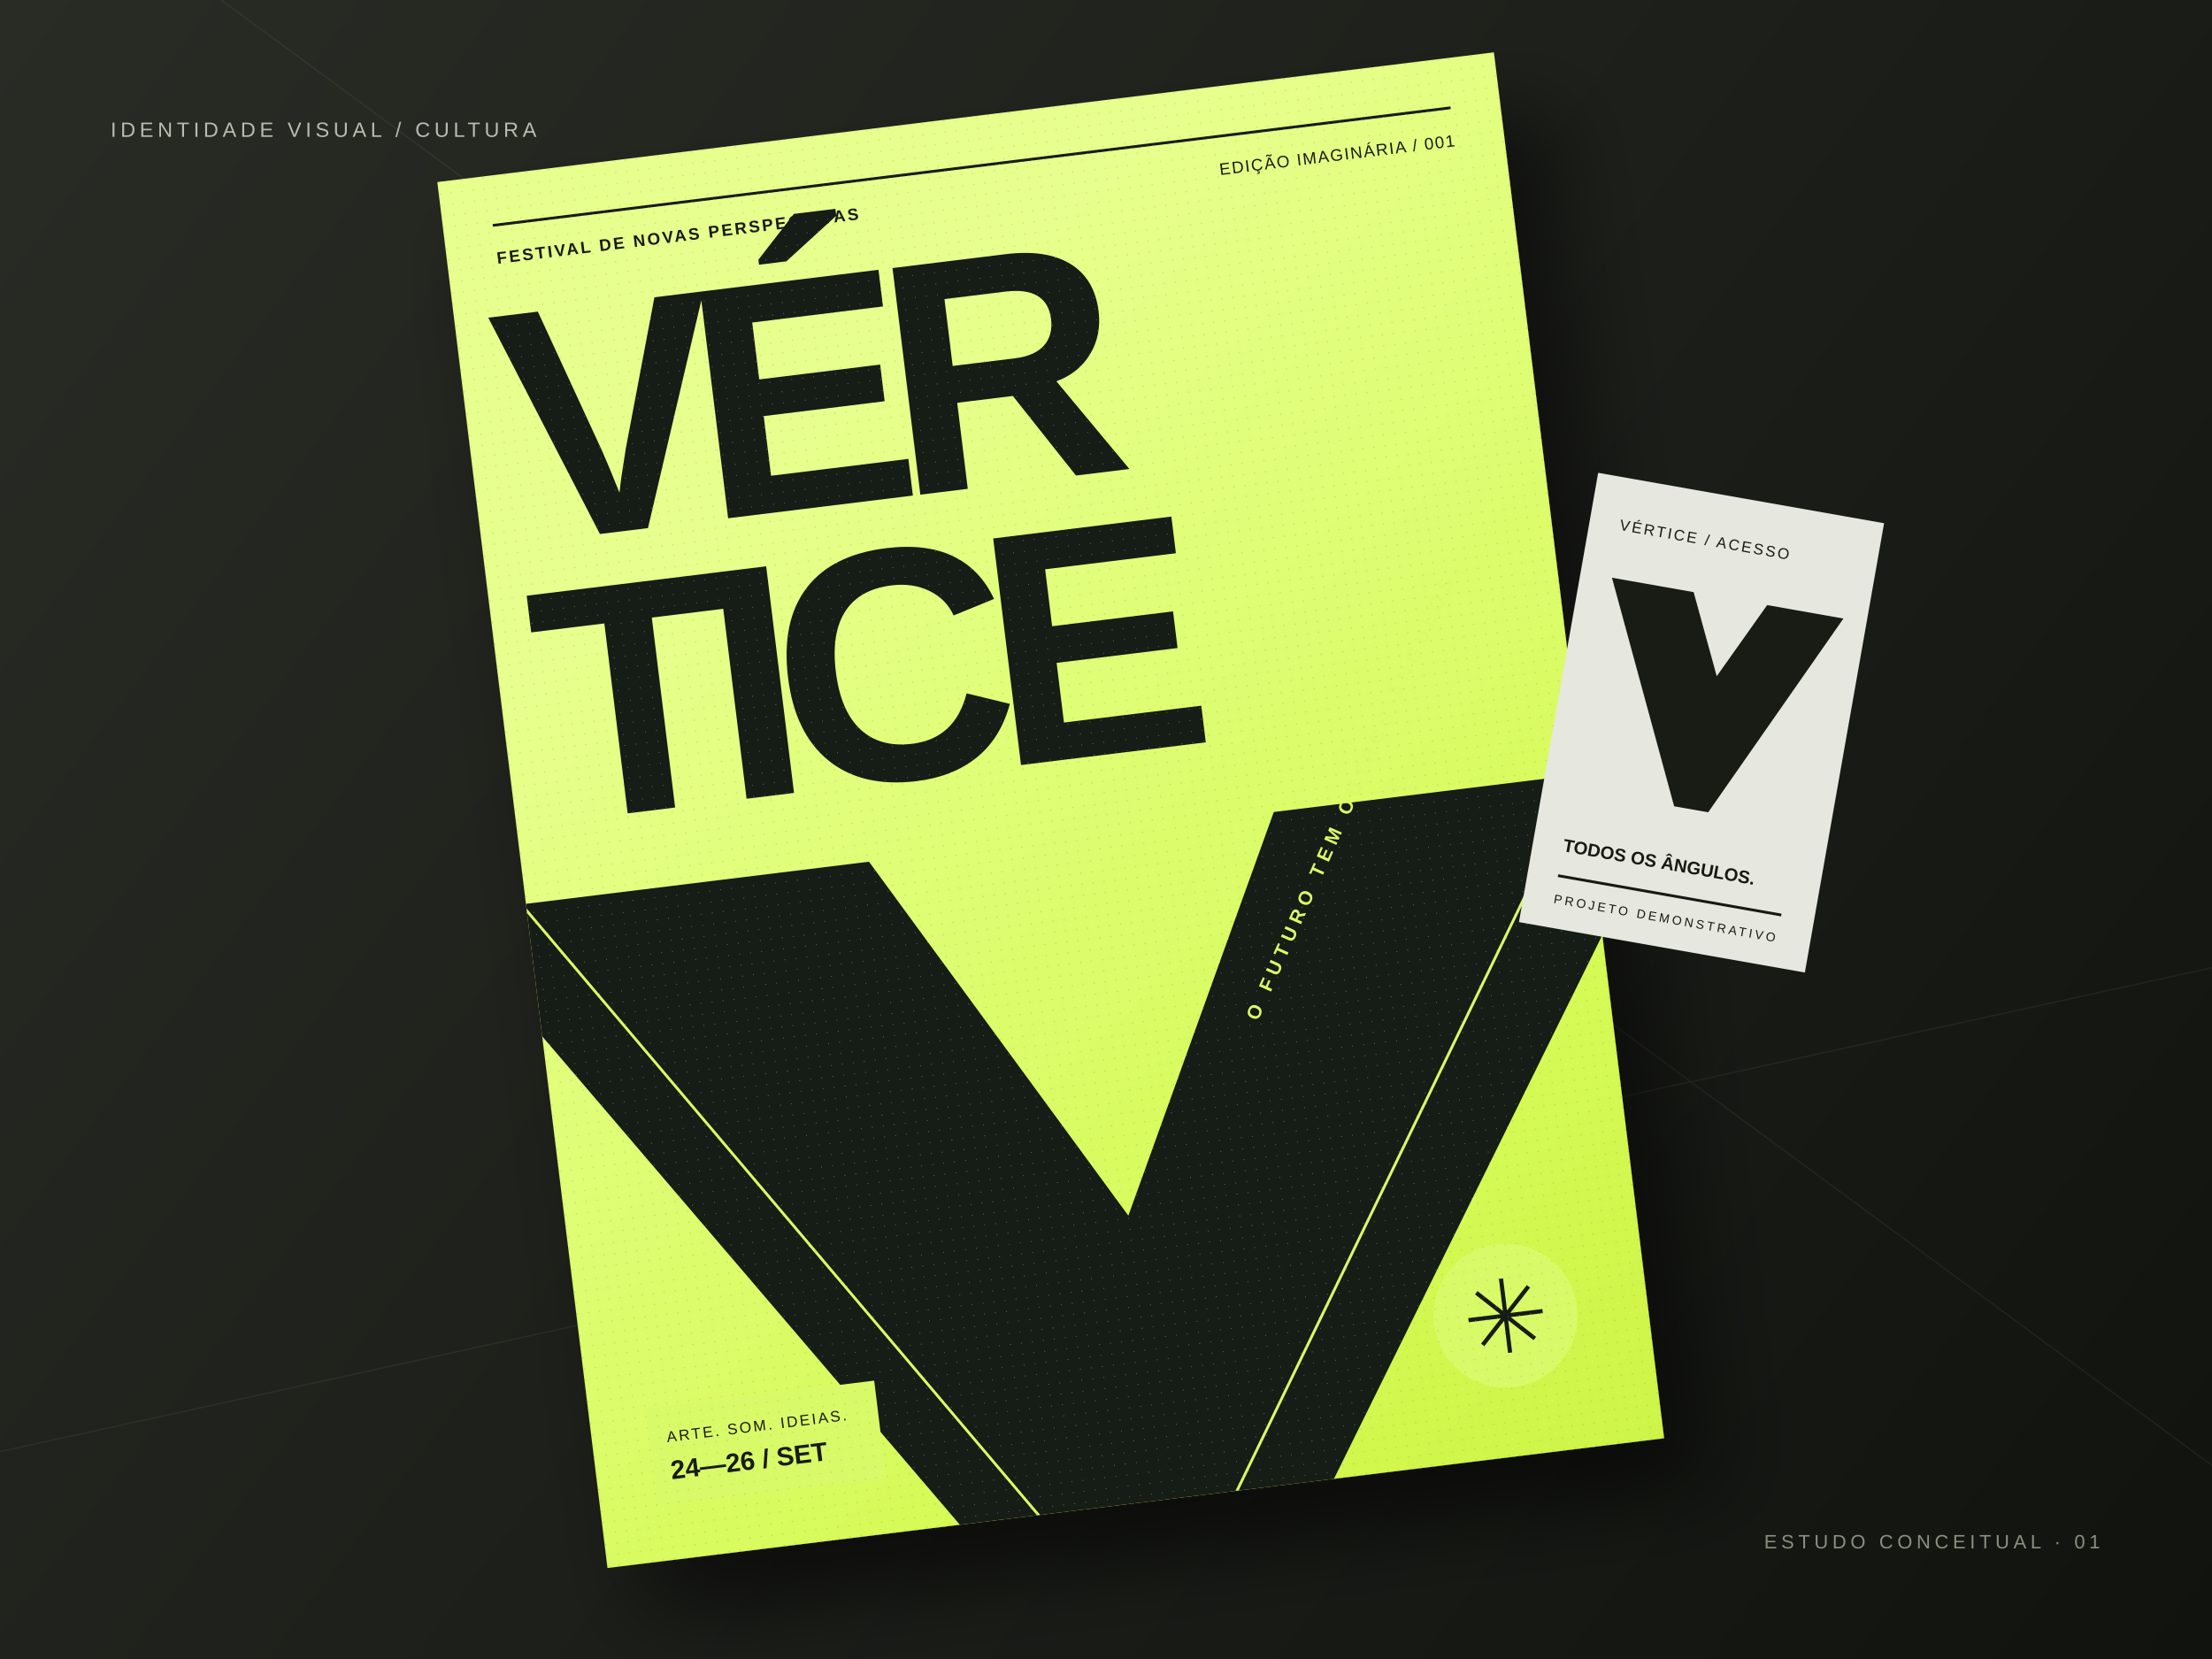
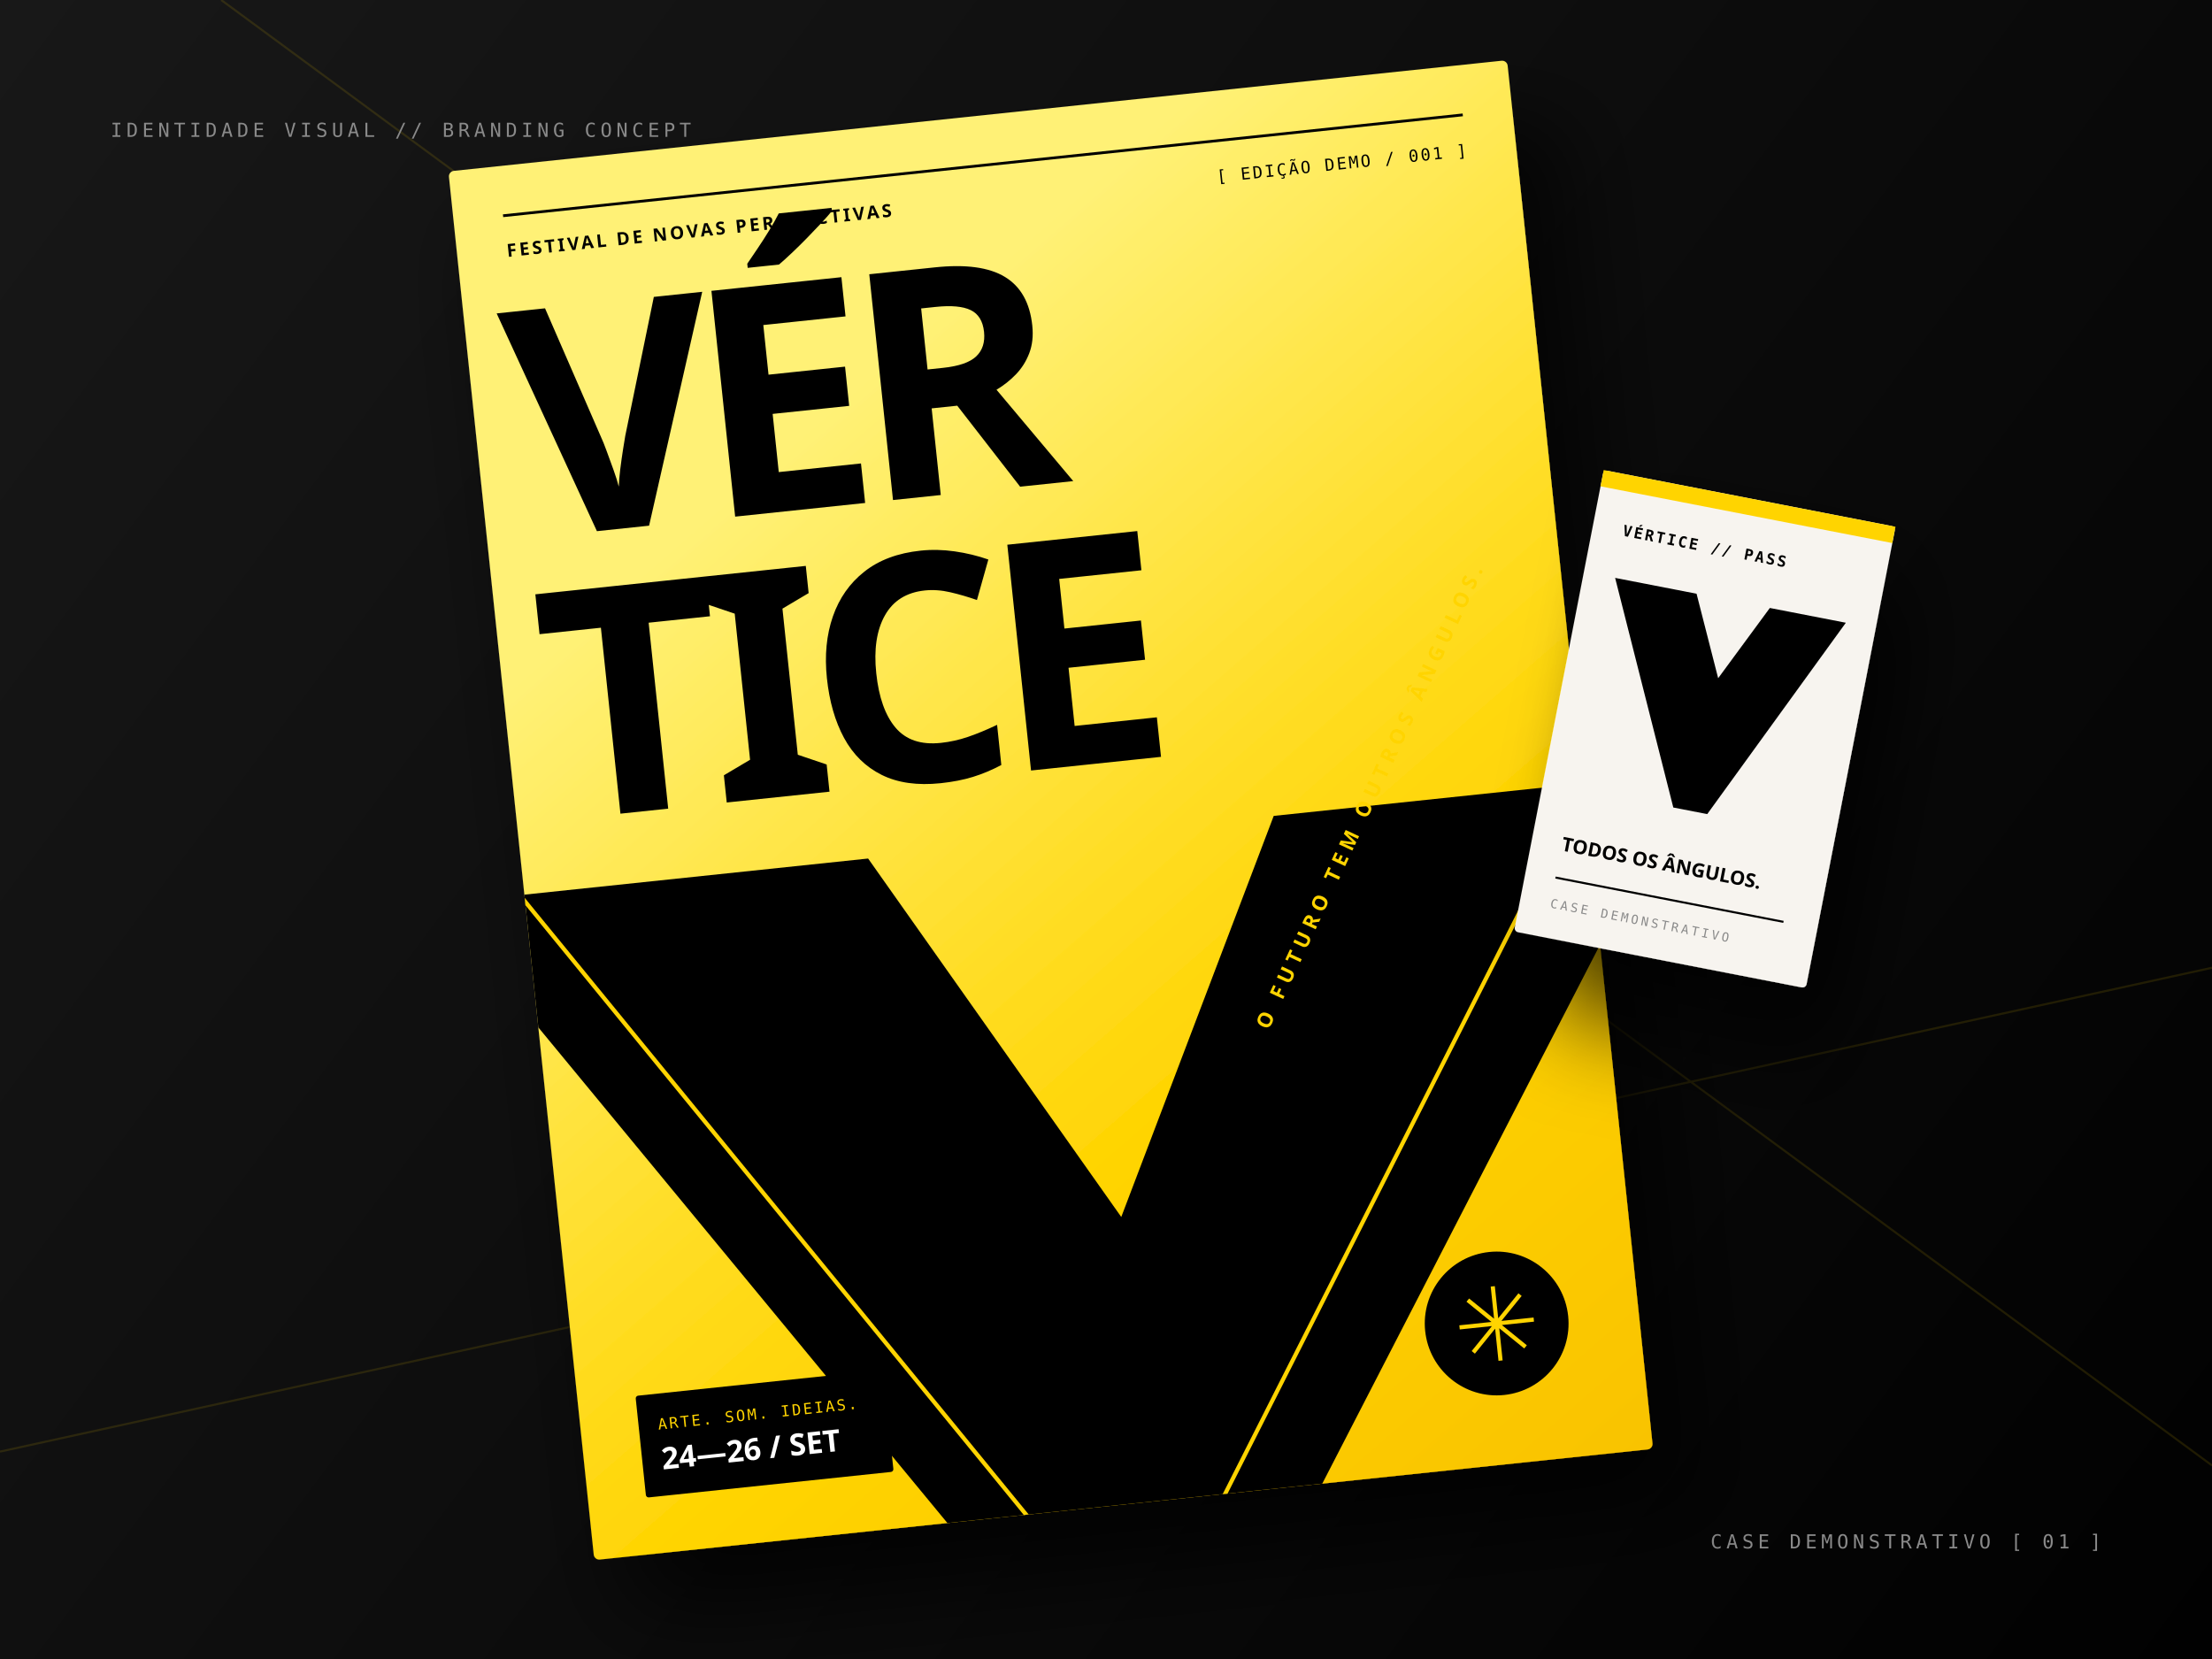
<svg xmlns="http://www.w3.org/2000/svg" width="1600" height="1200" viewBox="0 0 1600 1200" fill="none">
  <defs>
-     <linearGradient id="stage" x1="0" y1="0" x2="1600" y2="1200" gradientUnits="userSpaceOnUse">
-       <stop stop-color="#292b25" />
-       <stop offset="1" stop-color="#11130f" />
+     <linearGradient id="v-stage" x1="0" y1="0" x2="1600" y2="1200" gradientUnits="userSpaceOnUse">
+       <stop stop-color="#181818" />
+       <stop offset="1" stop-color="#010101" />
    </linearGradient>
-     <linearGradient id="paper" x1="400" y1="100" x2="1100" y2="1100" gradientUnits="userSpaceOnUse">
-       <stop stop-color="#e7ff8d" />
-       <stop offset=".55" stop-color="#d5fa55" />
-       <stop offset="1" stop-color="#c7ef3b" />
+     <linearGradient id="v-paper" x1="400" y1="100" x2="1100" y2="1100" gradientUnits="userSpaceOnUse">
+       <stop stop-color="#fff176" />
+       <stop offset=".45" stop-color="#ffd401" />
+       <stop offset="1" stop-color="#f5b802" />
    </linearGradient>
-     <filter id="shadow" x="-30%" y="-30%" width="180%" height="180%">
-       <feDropShadow dx="30" dy="42" stdDeviation="30" flood-opacity=".5" />
+     <filter id="v-shadow" x="-30%" y="-30%" width="180%" height="180%">
+       <feDropShadow dx="28" dy="45" stdDeviation="32" flood-color="#000000" flood-opacity=".75" />
    </filter>
-     <clipPath id="poster">
-       <rect width="770" height="1010" />
+     <clipPath id="v-poster">
+       <rect width="770" height="1010" rx="4" />
    </clipPath>
-     <pattern id="grain" width="8" height="8" patternUnits="userSpaceOnUse">
-       <circle cx="1" cy="1" r=".55" fill="#171b12" opacity=".12" />
-       <circle cx="5" cy="5" r=".4" fill="white" opacity=".3" />
-     </pattern>
  </defs>
-   <rect width="1600" height="1200" fill="url(#stage)" />
-   <path d="M0 1050L1600 700M160 0L1600 1060" stroke="#b7c693" stroke-opacity=".08" />
-   <text x="80" y="99" fill="#b9bcaf" font-family="Arial,sans-serif" font-size="15" letter-spacing="3">IDENTIDADE VISUAL / CULTURA</text>
-   <text x="1519" y="1120" text-anchor="end" fill="#8b8f80" font-family="Arial,sans-serif" font-size="14" letter-spacing="3">ESTUDO CONCEITUAL · 01</text>
-   <g transform="translate(375 81) rotate(-7 385 505)" filter="url(#shadow)">
-     <rect width="770" height="1010" fill="url(#paper)" />
-     <g clip-path="url(#poster)">
-       <rect x="36" y="35" width="698" height="2" fill="#171a14" />
-       <text x="36" y="64" fill="#171a14" font-family="Arial,sans-serif" font-size="12" font-weight="700" letter-spacing="1.6">FESTIVAL DE NOVAS PERSPECTIVAS</text>
-       <text x="734" y="64" text-anchor="end" fill="#171a14" font-family="Arial,sans-serif" font-size="12" letter-spacing="1">EDIÇÃO IMAGINÁRIA / 001</text>
-       <text x="23" y="267" fill="#171a14" font-family="Arial Black,Arial,sans-serif" font-size="240" font-weight="900" letter-spacing="-20">VÉR</text>
-       <text x="25" y="470" fill="#171a14" font-family="Arial Black,Arial,sans-serif" font-size="240" font-weight="900" letter-spacing="-20">TICE</text>
-       <path d="M-64 526H250L405 803L545 526H847L454 1125H333Z" fill="#171a14" />
-       <path d="M-2 528L383 1115M770 528L391 1115" stroke="#d9fa67" stroke-width="2" />
-       <text transform="translate(515 675) rotate(-59)" fill="#d9fa67" font-family="Arial,sans-serif" font-size="14" font-weight="700" letter-spacing="4">O FUTURO TEM OUTROS ÂNGULOS.</text>
-       <g transform="translate(42 899)">
-         <rect width="166" height="71" fill="#d9fa67" />
-         <text x="12" y="26" fill="#171a14" font-family="Arial,sans-serif" font-size="11" letter-spacing="1.5">ARTE. SOM. IDEIAS.</text>
-         <text x="12" y="53" fill="#171a14" font-family="Arial,sans-serif" font-size="19" font-weight="700">24—26 / SET</text>
+   <rect width="1600" height="1200" fill="url(#v-stage)" />
+   <path d="M0 1050L1600 700M160 0L1600 1060" stroke="#ffd401" stroke-opacity=".12" stroke-width="1.5" />
+   <text x="80" y="99" fill="#8a8a8a" font-family="'Space Mono',monospace" font-size="14" letter-spacing="3">IDENTIDADE VISUAL // BRANDING CONCEPT</text>
+   <text x="1520" y="1120" text-anchor="end" fill="#8a8a8a" font-family="'Space Mono',monospace" font-size="14" letter-spacing="3">CASE DEMONSTRATIVO [ 01 ]</text>
+   <g transform="translate(375 81) rotate(-6 385 505)" filter="url(#v-shadow)">
+     <rect width="770" height="1010" rx="4" fill="url(#v-paper)" />
+     <g clip-path="url(#v-poster)">
+       <rect x="36" y="35" width="698" height="2" fill="#010101" />
+       <text x="36" y="66" fill="#010101" font-family="'Space Grotesk',sans-serif" font-size="13" font-weight="700" letter-spacing="2">FESTIVAL DE NOVAS PERSPECTIVAS</text>
+       <text x="734" y="66" text-anchor="end" fill="#010101" font-family="'Space Mono',monospace" font-size="12" letter-spacing="1.5">[ EDIÇÃO DEMO / 001 ]</text>
+       <text x="24" y="270" fill="#010101" font-family="'Space Grotesk',sans-serif" font-size="230" font-weight="700" letter-spacing="-14">VÉR</text>
+       <text x="26" y="475" fill="#010101" font-family="'Space Grotesk',sans-serif" font-size="230" font-weight="700" letter-spacing="-14">TICE</text>
+       <path d="M-64 526H250L405 803L545 526H847L454 1125H333Z" fill="#010101" />
+       <path d="M-2 528L383 1115M770 528L391 1115" stroke="#ffd401" stroke-width="3" />
+       <text transform="translate(525 680) rotate(-59)" fill="#ffd401" font-family="'Space Grotesk',sans-serif" font-size="15" font-weight="700" letter-spacing="4">O FUTURO TEM OUTROS ÂNGULOS.</text>
+       <g transform="translate(42 895)">
+         <rect width="180" height="74" fill="#010101" rx="2" />
+         <text x="14" y="26" fill="#ffd401" font-family="'Space Mono',monospace" font-size="11" letter-spacing="1.5">ARTE. SOM. IDEIAS.</text>
+         <text x="14" y="55" fill="#ffffff" font-family="'Space Grotesk',sans-serif" font-size="22" font-weight="700">24—26 / SET</text>
      </g>
-       <circle cx="667" cy="908" r="52" fill="#d9fa67" />
-       <path d="M640 908H694M667 881V935M648 889L686 927M648 927L686 889" stroke="#171a14" stroke-width="3" />
-       <rect width="770" height="1010" fill="url(#grain)" />
+       <circle cx="667" cy="908" r="52" fill="#010101" />
+       <path d="M640 908H694M667 881V935M648 889L686 927M648 927L686 889" stroke="#ffd401" stroke-width="3" />
    </g>
  </g>
-   <g transform="translate(1156 342) rotate(10)">
-     <rect width="210" height="330" fill="#e6e7de" />
-     <text x="22" y="38" fill="#171a14" font-family="Arial,sans-serif" font-size="11" letter-spacing="1.5">VÉRTICE / ACESSO</text>
-     <path d="M23 73H83L110 130L137 73H193L121 228H96Z" fill="#191c14" />
-     <text x="22" y="274" fill="#171a14" font-family="Arial,sans-serif" font-size="13" font-weight="700">TODOS OS ÂNGULOS.</text>
-     <path d="M22 292H186" stroke="#171a14" stroke-width="2" />
-     <text x="22" y="312" fill="#171a14" font-family="Arial,sans-serif" font-size="9" letter-spacing="2">PROJETO DEMONSTRATIVO</text>
+   <g transform="translate(1160 340) rotate(11)" filter="url(#v-shadow)">
+     <rect width="215" height="340" fill="#f7f4ef" rx="3" />
+     <rect x="0" y="0" width="215" height="12" fill="#ffd401" />
+     <text x="22" y="44" fill="#010101" font-family="'Space Mono',monospace" font-size="11" font-weight="700" letter-spacing="1.5">VÉRTICE // PASS</text>
+     <path d="M23 75H83L110 132L137 75H193L121 230H96Z" fill="#010101" />
+     <text x="22" y="276" fill="#010101" font-family="'Space Grotesk',sans-serif" font-size="14" font-weight="700">TODOS OS ÂNGULOS.</text>
+     <path d="M22 296H190" stroke="#010101" stroke-width="1.5" />
+     <text x="22" y="318" fill="#8a8a8a" font-family="'Space Mono',monospace" font-size="9" letter-spacing="2">CASE DEMONSTRATIVO</text>
  </g>
</svg>
